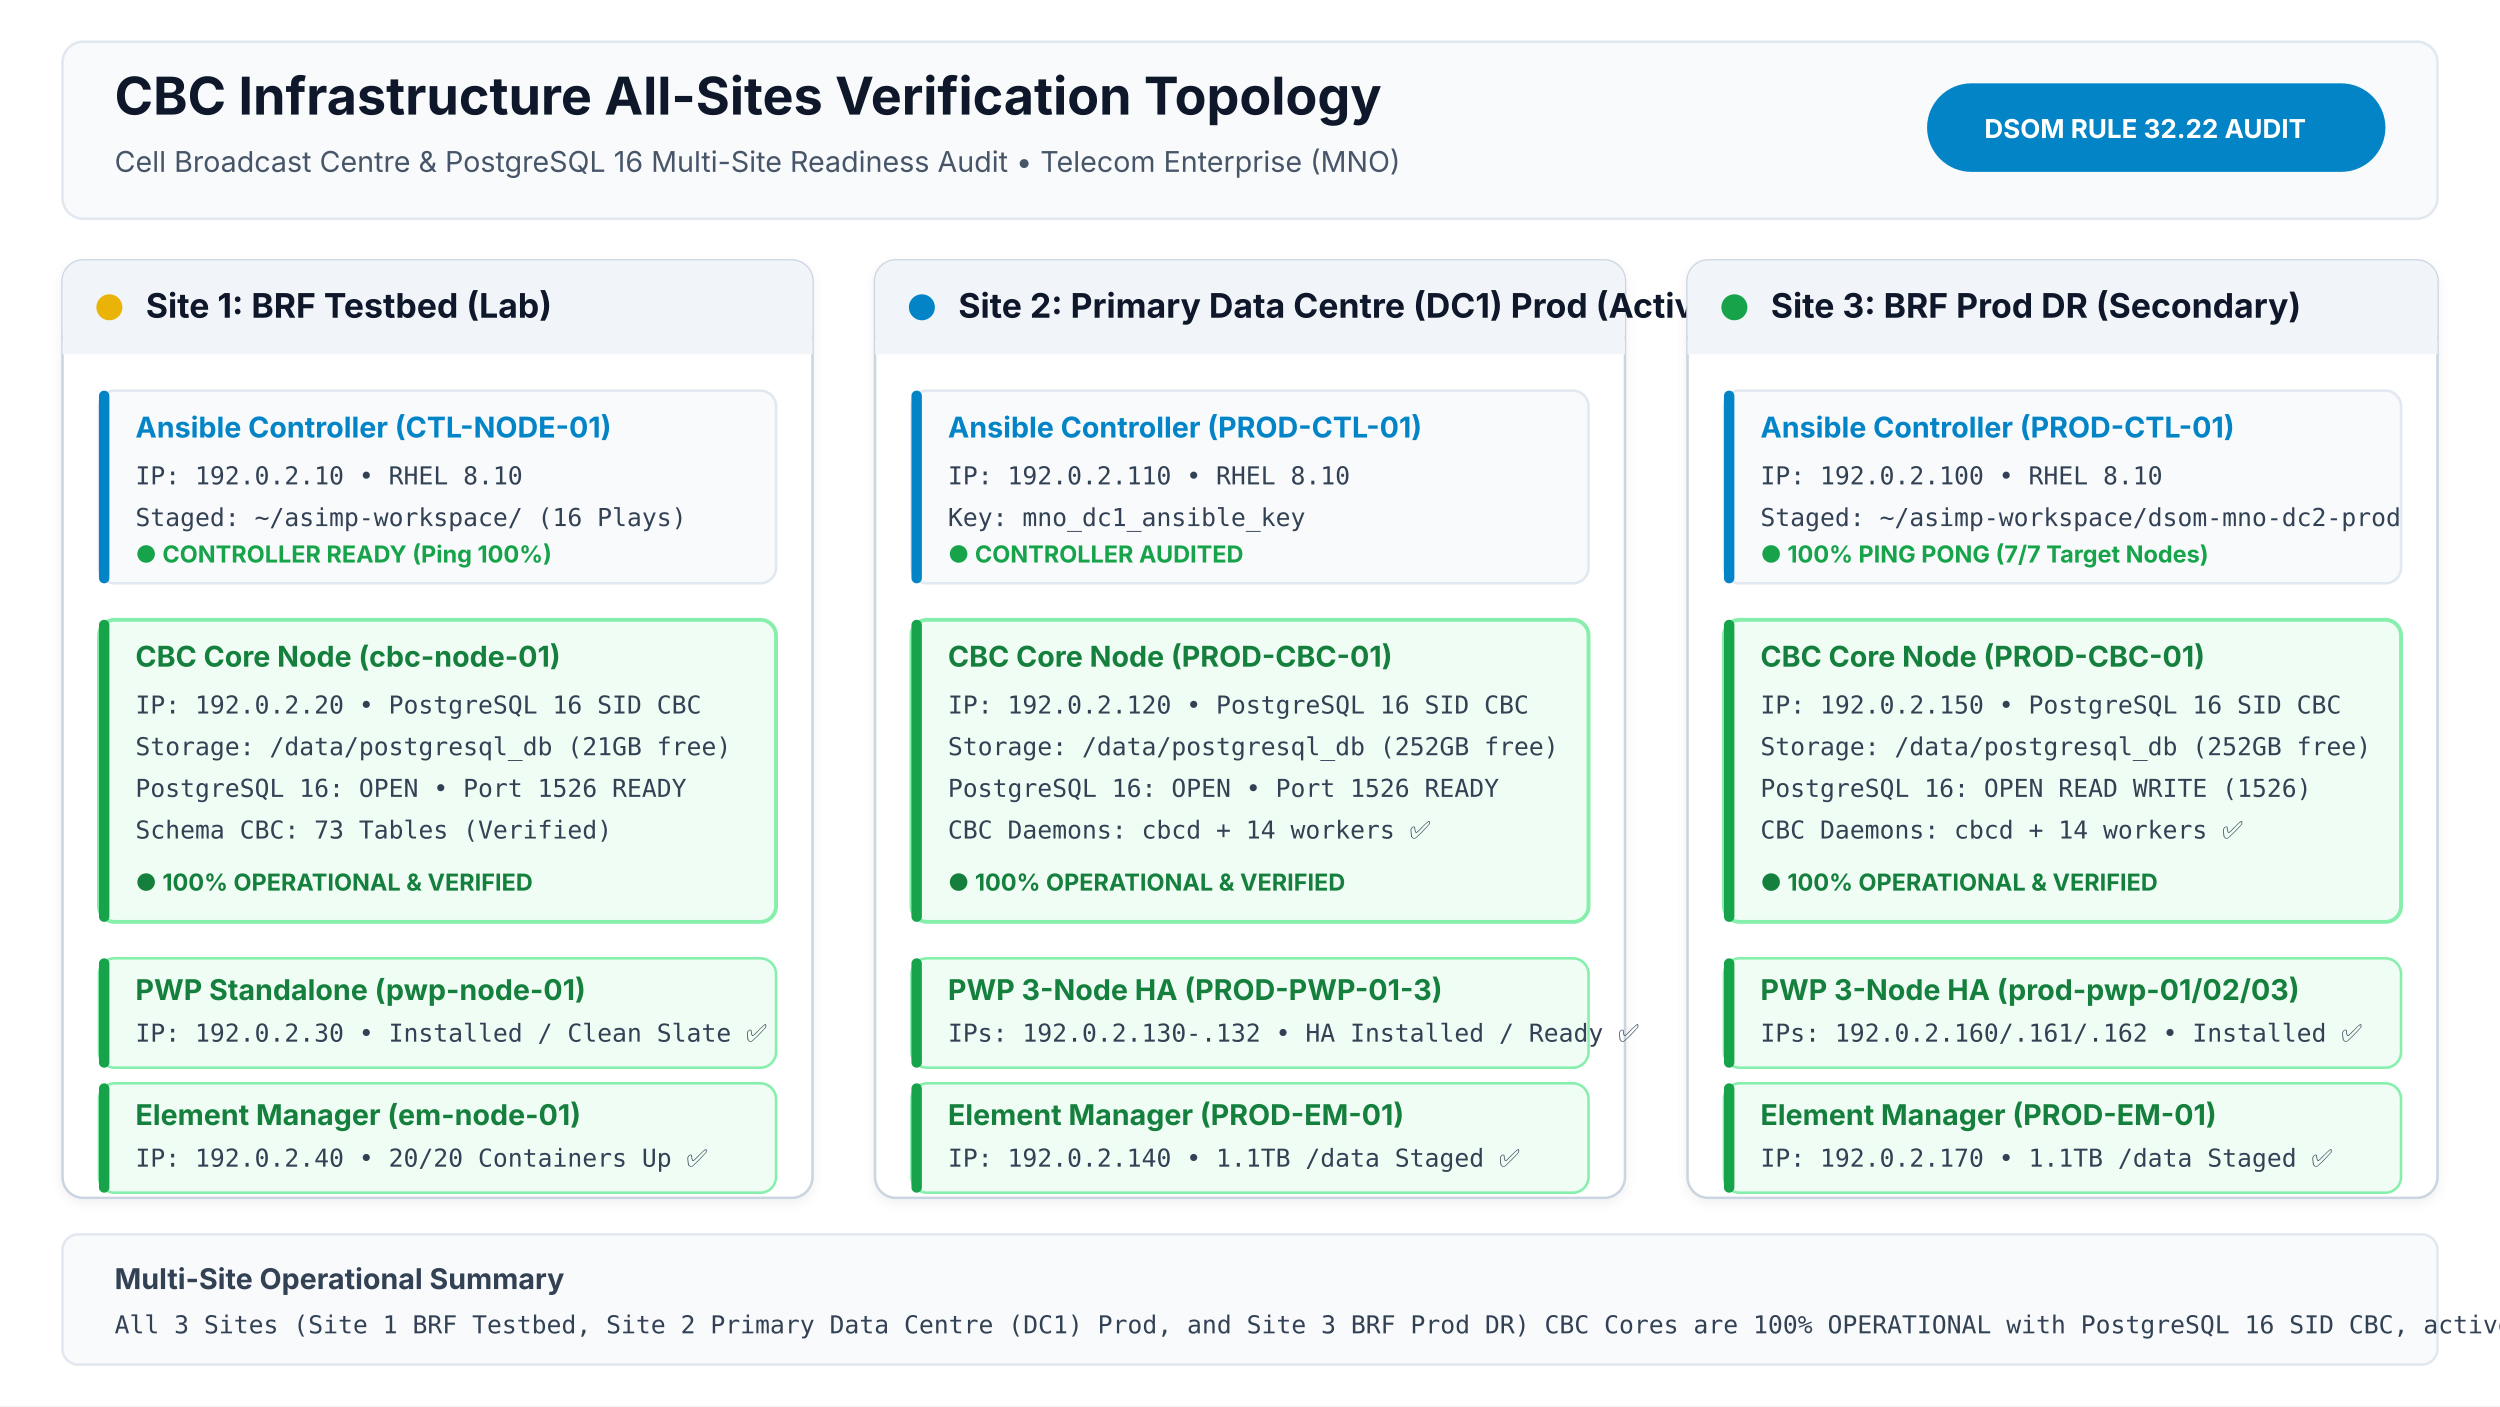
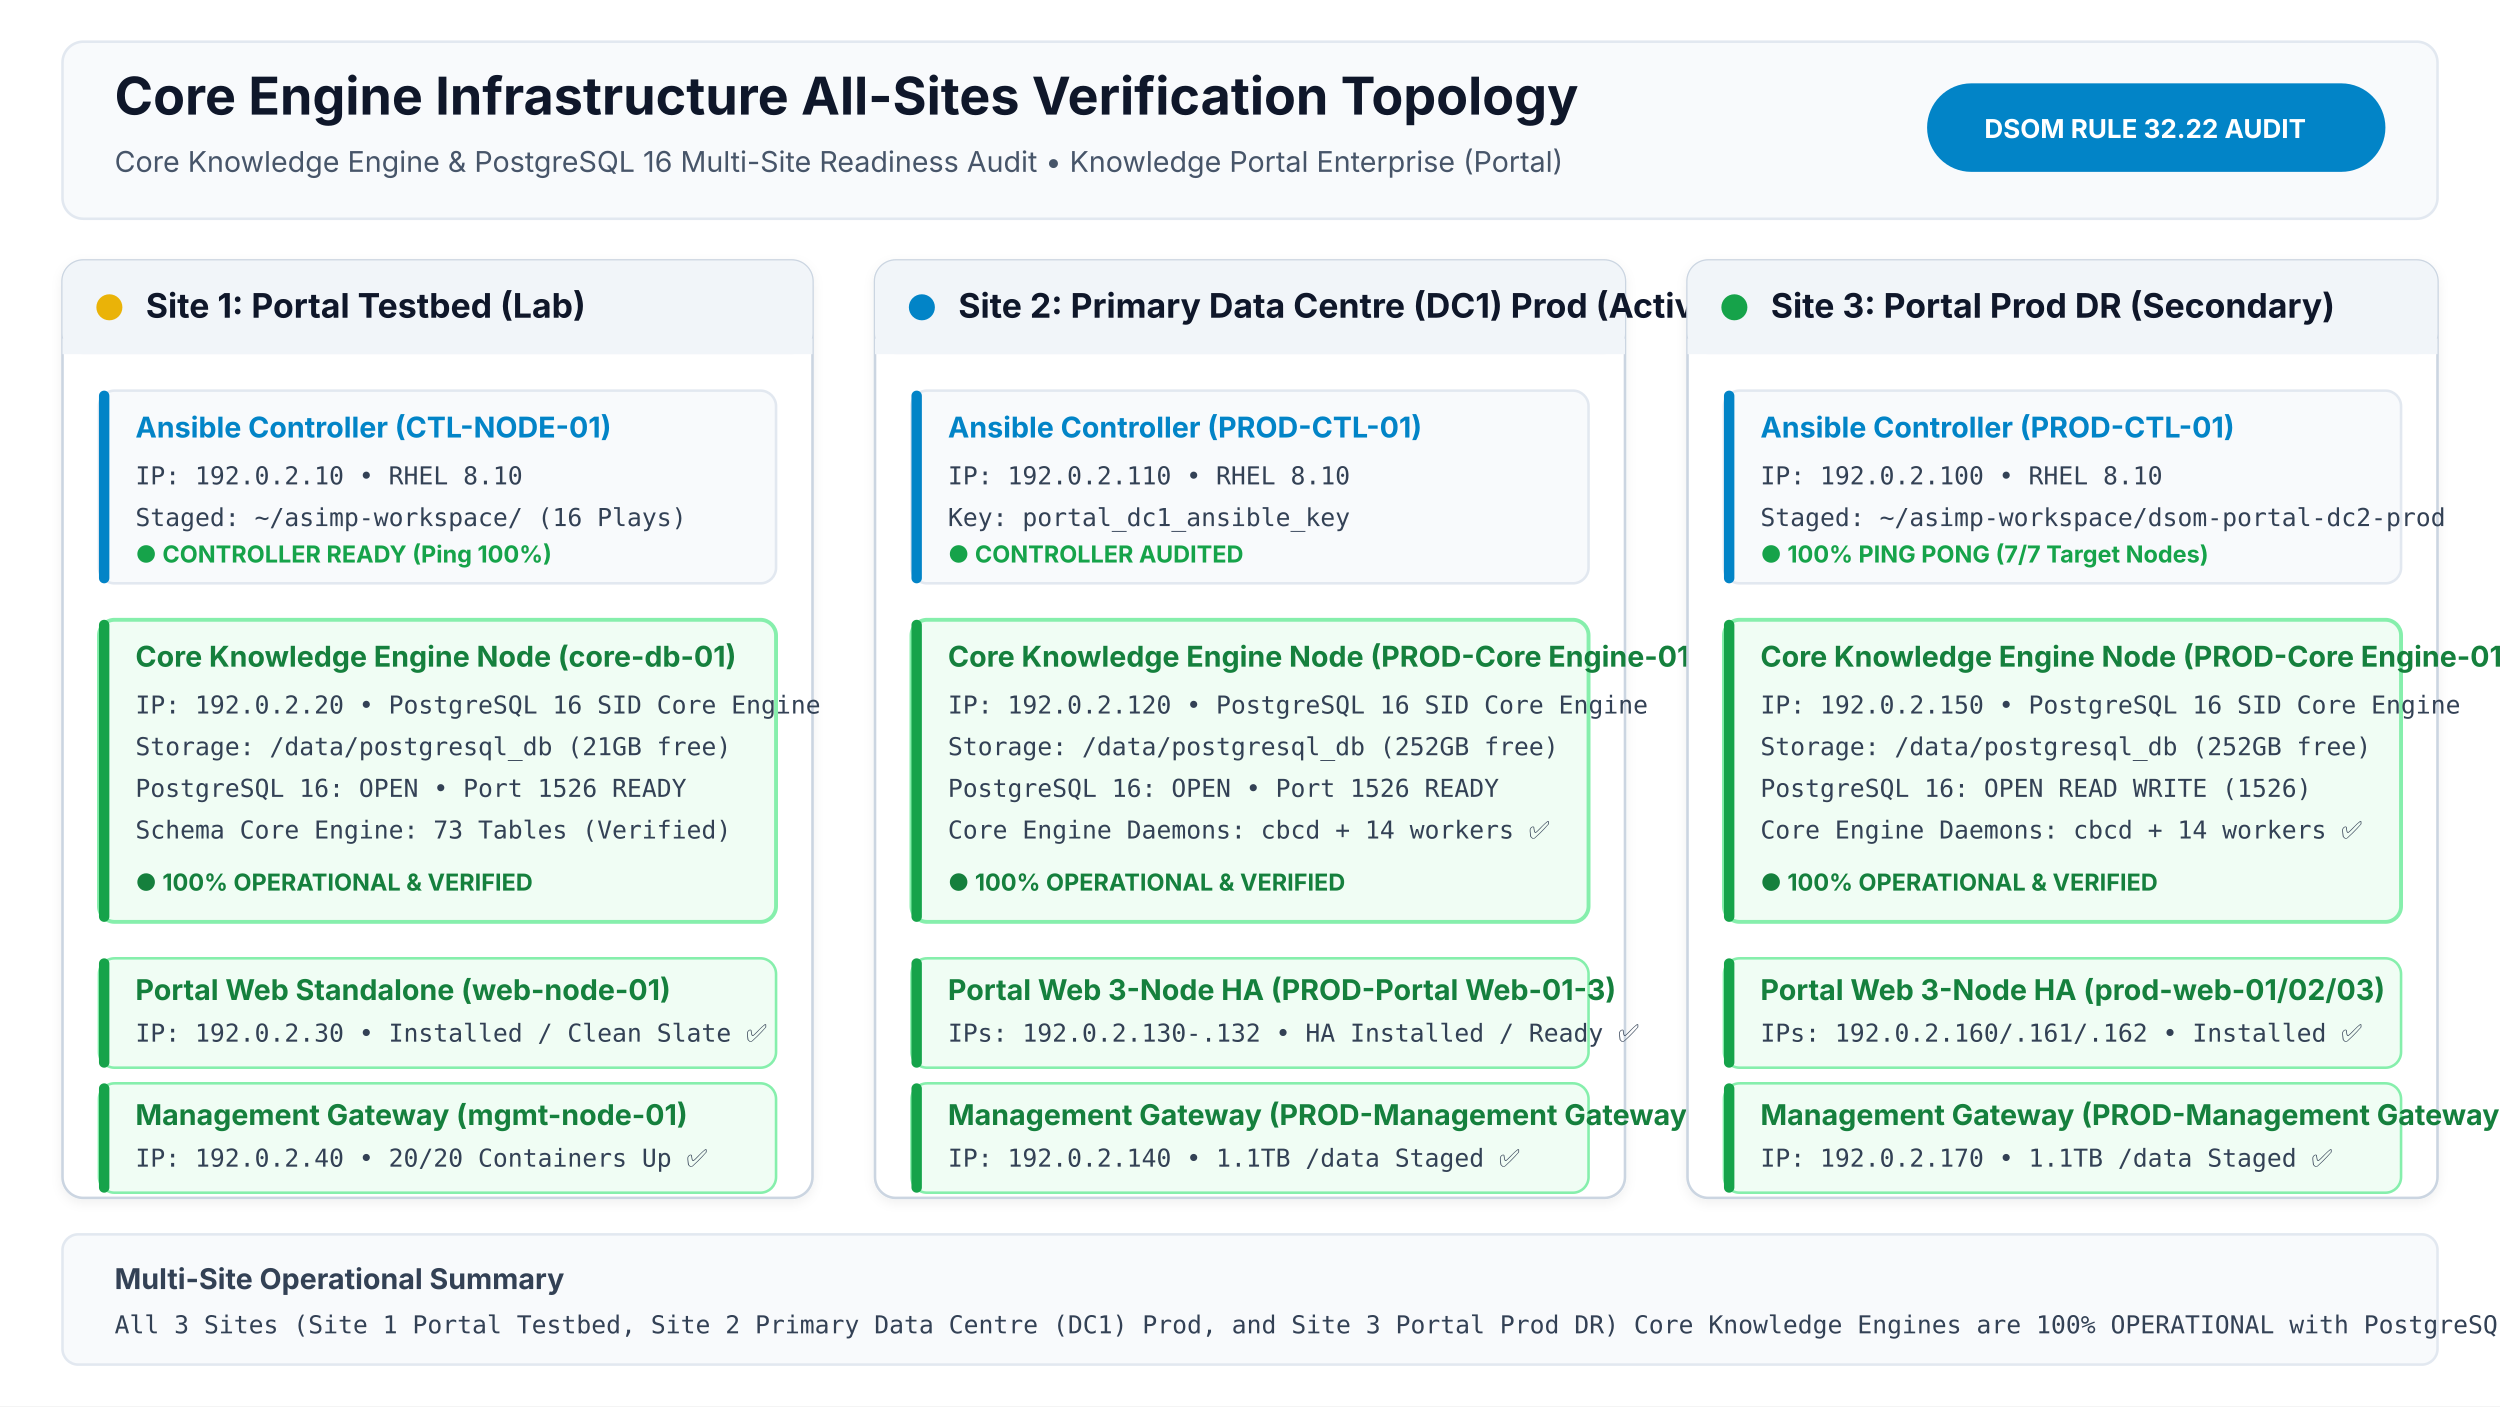
<svg xmlns="http://www.w3.org/2000/svg" viewBox="0 0 960 540" width="100%" height="100%">
  <defs>
    <style>
      .bg { fill: #FFFFFF; }
      .header-title { font-family: 'Inter', system-ui, -apple-system, sans-serif; font-size: 20px; font-weight: 700; fill: #0F172A; }
      .header-sub { font-family: 'Inter', system-ui, -apple-system, sans-serif; font-size: 11px; fill: #475569; }
      .badge-text { font-family: 'Inter', system-ui, -apple-system, sans-serif; font-size: 10px; font-weight: 700; fill: #FFFFFF; }
      .site-title { font-family: 'Inter', system-ui, -apple-system, sans-serif; font-size: 13px; font-weight: 700; fill: #0F172A; }
      .card-header { font-family: 'Inter', system-ui, -apple-system, sans-serif; font-size: 11px; font-weight: 700; }
      .card-body { font-family: 'JetBrains Mono', monospace; font-size: 9.5px; fill: #334155; }
      .status-pill { font-family: 'Inter', system-ui, -apple-system, sans-serif; font-size: 9px; font-weight: 700; }
      .connector { stroke: #94A3B8; stroke-width: 1.5; stroke-dasharray: 4 3; fill: none; }
      .connector-solid { stroke: #0284C7; stroke-width: 2; fill: none; }
    </style>
    <filter id="shadow" x="-2%" y="-2%" width="104%" height="104%">
      <feDropShadow dx="0" dy="1.5" stdDeviation="2" flood-color="#0F172A" flood-opacity="0.06" />
    </filter>
  </defs>
  <rect width="960" height="540" class="bg" />
  <rect x="24" y="16" width="912" height="68" rx="8" fill="#F8FAFC" stroke="#E2E8F0" stroke-width="1" />
-   <text x="44" y="44" class="header-title">CBC Infrastructure All-Sites Verification Topology</text>
-   <text x="44" y="66" class="header-sub">Cell Broadcast Centre &amp; PostgreSQL 16 Multi-Site Readiness Audit • Telecom Enterprise (MNO)</text>
+   <text x="44" y="44" class="header-title">Core Engine Infrastructure All-Sites Verification Topology</text>
+   <text x="44" y="66" class="header-sub">Core Knowledge Engine &amp; PostgreSQL 16 Multi-Site Readiness Audit • Knowledge Portal Enterprise (Portal)</text>
  <rect x="740" y="32" width="176" height="34" rx="17" fill="#0284C7" />
  <text x="762" y="53" class="badge-text">DSOM RULE 32.22 AUDIT</text>
  <rect x="24" y="100" width="288" height="360" rx="8" fill="#FFFFFF" stroke="#CBD5E1" stroke-width="1" filter="url(#shadow)" />
  <rect x="24" y="100" width="288" height="36" rx="8" fill="#F1F5F9" />
  <rect x="24" y="130" width="288" height="6" fill="#F1F5F9" />
  <circle cx="42" cy="118" r="5" fill="#EAB308" />
-   <text x="56" y="122" class="site-title">Site 1: BRF Testbed (Lab)</text>
+   <text x="56" y="122" class="site-title">Site 1: Portal Testbed (Lab)</text>
  <g transform="translate(38, 150)">
    <rect width="260" height="74" rx="6" fill="#F8FAFC" stroke="#E2E8F0" stroke-width="1" />
    <rect width="4" height="74" rx="2" fill="#0284C7" />
    <text x="14" y="18" class="card-header" fill="#0284C7">Ansible Controller (CTL-NODE-01)</text>
    <text x="14" y="36" class="card-body">IP: 192.0.2.10 • RHEL 8.10</text>
    <text x="14" y="52" class="card-body">Staged: ~/asimp-workspace/ (16 Plays)</text>
    <text x="14" y="66" class="status-pill" fill="#16A34A">● CONTROLLER READY (Ping 100%)</text>
  </g>
  <g transform="translate(38, 238)">
    <rect width="260" height="116" rx="6" fill="#F0FDF4" stroke="#86EFAC" stroke-width="1.5" />
    <rect width="4" height="116" rx="2" fill="#16A34A" />
-     <text x="14" y="18" class="card-header" fill="#15803D">CBC Core Node (cbc-node-01)</text>
-     <text x="14" y="36" class="card-body">IP: 192.0.2.20 • PostgreSQL 16 SID CBC</text>
+     <text x="14" y="18" class="card-header" fill="#15803D">Core Knowledge Engine Node (core-db-01)</text>
+     <text x="14" y="36" class="card-body">IP: 192.0.2.20 • PostgreSQL 16 SID Core Engine</text>
    <text x="14" y="52" class="card-body">Storage: /data/postgresql_db (21GB free)</text>
    <text x="14" y="68" class="card-body">PostgreSQL 16: OPEN • Port 1526 READY</text>
-     <text x="14" y="84" class="card-body">Schema CBC: 73 Tables (Verified)</text>
+     <text x="14" y="84" class="card-body">Schema Core Engine: 73 Tables (Verified)</text>
    <text x="14" y="104" class="status-pill" fill="#15803D">● 100% OPERATIONAL &amp; VERIFIED</text>
  </g>
  <g transform="translate(38, 368)">
    <rect width="260" height="42" rx="6" fill="#F0FDF4" stroke="#86EFAC" stroke-width="1" />
    <rect width="4" height="42" rx="2" fill="#16A34A" />
-     <text x="14" y="16" class="card-header" fill="#15803D">PWP Standalone (pwp-node-01)</text>
+     <text x="14" y="16" class="card-header" fill="#15803D">Portal Web Standalone (web-node-01)</text>
    <text x="14" y="32" class="card-body">IP: 192.0.2.30 • Installed / Clean Slate ✅</text>
  </g>
  <g transform="translate(38, 416)">
    <rect width="260" height="42" rx="6" fill="#F0FDF4" stroke="#86EFAC" stroke-width="1" />
    <rect width="4" height="42" rx="2" fill="#16A34A" />
-     <text x="14" y="16" class="card-header" fill="#15803D">Element Manager (em-node-01)</text>
+     <text x="14" y="16" class="card-header" fill="#15803D">Management Gateway (mgmt-node-01)</text>
    <text x="14" y="32" class="card-body">IP: 192.0.2.40 • 20/20 Containers Up ✅</text>
  </g>
  <rect x="336" y="100" width="288" height="360" rx="8" fill="#FFFFFF" stroke="#CBD5E1" stroke-width="1" filter="url(#shadow)" />
  <rect x="336" y="100" width="288" height="36" rx="8" fill="#F1F5F9" />
  <rect x="336" y="130" width="288" height="6" fill="#F1F5F9" />
  <circle cx="354" cy="118" r="5" fill="#0284C7" />
  <text x="368" y="122" class="site-title">Site 2: Primary Data Centre (DC1) Prod (Active)</text>
  <g transform="translate(350, 150)">
    <rect width="260" height="74" rx="6" fill="#F8FAFC" stroke="#E2E8F0" stroke-width="1" />
    <rect width="4" height="74" rx="2" fill="#0284C7" />
    <text x="14" y="18" class="card-header" fill="#0284C7">Ansible Controller (PROD-CTL-01)</text>
    <text x="14" y="36" class="card-body">IP: 192.0.2.110 • RHEL 8.10</text>
-     <text x="14" y="52" class="card-body">Key: mno_dc1_ansible_key</text>
+     <text x="14" y="52" class="card-body">Key: portal_dc1_ansible_key</text>
    <text x="14" y="66" class="status-pill" fill="#16A34A">● CONTROLLER AUDITED</text>
  </g>
  <g transform="translate(350, 238)">
    <rect width="260" height="116" rx="6" fill="#F0FDF4" stroke="#86EFAC" stroke-width="1.5" />
    <rect width="4" height="116" rx="2" fill="#16A34A" />
-     <text x="14" y="18" class="card-header" fill="#15803D">CBC Core Node (PROD-CBC-01)</text>
-     <text x="14" y="36" class="card-body">IP: 192.0.2.120 • PostgreSQL 16 SID CBC</text>
+     <text x="14" y="18" class="card-header" fill="#15803D">Core Knowledge Engine Node (PROD-Core Engine-01)</text>
+     <text x="14" y="36" class="card-body">IP: 192.0.2.120 • PostgreSQL 16 SID Core Engine</text>
    <text x="14" y="52" class="card-body">Storage: /data/postgresql_db (252GB free)</text>
    <text x="14" y="68" class="card-body">PostgreSQL 16: OPEN • Port 1526 READY</text>
-     <text x="14" y="84" class="card-body">CBC Daemons: cbcd + 14 workers ✅</text>
+     <text x="14" y="84" class="card-body">Core Engine Daemons: cbcd + 14 workers ✅</text>
    <text x="14" y="104" class="status-pill" fill="#15803D">● 100% OPERATIONAL &amp; VERIFIED</text>
  </g>
  <g transform="translate(350, 368)">
    <rect width="260" height="42" rx="6" fill="#F0FDF4" stroke="#86EFAC" stroke-width="1" />
    <rect width="4" height="42" rx="2" fill="#16A34A" />
-     <text x="14" y="16" class="card-header" fill="#15803D">PWP 3-Node HA (PROD-PWP-01-3)</text>
+     <text x="14" y="16" class="card-header" fill="#15803D">Portal Web 3-Node HA (PROD-Portal Web-01-3)</text>
    <text x="14" y="32" class="card-body">IPs: 192.0.2.130-.132 • HA Installed / Ready ✅</text>
  </g>
  <g transform="translate(350, 416)">
    <rect width="260" height="42" rx="6" fill="#F0FDF4" stroke="#86EFAC" stroke-width="1" />
    <rect width="4" height="42" rx="2" fill="#16A34A" />
-     <text x="14" y="16" class="card-header" fill="#15803D">Element Manager (PROD-EM-01)</text>
+     <text x="14" y="16" class="card-header" fill="#15803D">Management Gateway (PROD-Management Gateway-01)</text>
    <text x="14" y="32" class="card-body">IP: 192.0.2.140 • 1.1TB /data Staged ✅</text>
  </g>
  <rect x="648" y="100" width="288" height="360" rx="8" fill="#FFFFFF" stroke="#CBD5E1" stroke-width="1" filter="url(#shadow)" />
  <rect x="648" y="100" width="288" height="36" rx="8" fill="#F1F5F9" />
  <rect x="648" y="130" width="288" height="6" fill="#F1F5F9" />
  <circle cx="666" cy="118" r="5" fill="#16A34A" />
-   <text x="680" y="122" class="site-title">Site 3: BRF Prod DR (Secondary)</text>
+   <text x="680" y="122" class="site-title">Site 3: Portal Prod DR (Secondary)</text>
  <g transform="translate(662, 150)">
    <rect width="260" height="74" rx="6" fill="#F8FAFC" stroke="#E2E8F0" stroke-width="1" />
    <rect width="4" height="74" rx="2" fill="#0284C7" />
    <text x="14" y="18" class="card-header" fill="#0284C7">Ansible Controller (PROD-CTL-01)</text>
    <text x="14" y="36" class="card-body">IP: 192.0.2.100 • RHEL 8.10</text>
-     <text x="14" y="52" class="card-body">Staged: ~/asimp-workspace/dsom-mno-dc2-prod</text>
+     <text x="14" y="52" class="card-body">Staged: ~/asimp-workspace/dsom-portal-dc2-prod</text>
    <text x="14" y="66" class="status-pill" fill="#16A34A">● 100% PING PONG (7/7 Target Nodes)</text>
  </g>
  <g transform="translate(662, 238)">
    <rect width="260" height="116" rx="6" fill="#F0FDF4" stroke="#86EFAC" stroke-width="1.5" />
    <rect width="4" height="116" rx="2" fill="#16A34A" />
-     <text x="14" y="18" class="card-header" fill="#15803D">CBC Core Node (PROD-CBC-01)</text>
-     <text x="14" y="36" class="card-body">IP: 192.0.2.150 • PostgreSQL 16 SID CBC</text>
+     <text x="14" y="18" class="card-header" fill="#15803D">Core Knowledge Engine Node (PROD-Core Engine-01)</text>
+     <text x="14" y="36" class="card-body">IP: 192.0.2.150 • PostgreSQL 16 SID Core Engine</text>
    <text x="14" y="52" class="card-body">Storage: /data/postgresql_db (252GB free)</text>
    <text x="14" y="68" class="card-body">PostgreSQL 16: OPEN READ WRITE (1526)</text>
-     <text x="14" y="84" class="card-body">CBC Daemons: cbcd + 14 workers ✅</text>
+     <text x="14" y="84" class="card-body">Core Engine Daemons: cbcd + 14 workers ✅</text>
    <text x="14" y="104" class="status-pill" fill="#15803D">● 100% OPERATIONAL &amp; VERIFIED</text>
  </g>
  <g transform="translate(662, 368)">
    <rect width="260" height="42" rx="6" fill="#F0FDF4" stroke="#86EFAC" stroke-width="1" />
    <rect width="4" height="42" rx="2" fill="#16A34A" />
-     <text x="14" y="16" class="card-header" fill="#15803D">PWP 3-Node HA (prod-pwp-01/02/03)</text>
+     <text x="14" y="16" class="card-header" fill="#15803D">Portal Web 3-Node HA (prod-web-01/02/03)</text>
    <text x="14" y="32" class="card-body">IPs: 192.0.2.160/.161/.162 • Installed ✅</text>
  </g>
  <g transform="translate(662, 416)">
    <rect width="260" height="42" rx="6" fill="#F0FDF4" stroke="#86EFAC" stroke-width="1" />
    <rect width="4" height="42" rx="2" fill="#16A34A" />
-     <text x="14" y="16" class="card-header" fill="#15803D">Element Manager (PROD-EM-01)</text>
+     <text x="14" y="16" class="card-header" fill="#15803D">Management Gateway (PROD-Management Gateway-01)</text>
    <text x="14" y="32" class="card-body">IP: 192.0.2.170 • 1.1TB /data Staged ✅</text>
  </g>
  <rect x="24" y="474" width="912" height="50" rx="6" fill="#F8FAFC" stroke="#E2E8F0" stroke-width="1" />
  <text x="44" y="495" class="card-header" fill="#334155">Multi-Site Operational Summary</text>
-   <text x="44" y="512" class="card-body">All 3 Sites (Site 1 BRF Testbed, Site 2 Primary Data Centre (DC1) Prod, and Site 3 BRF Prod DR) CBC Cores are 100% OPERATIONAL with PostgreSQL 16 SID CBC, active daemons, and Tomcat CBE Gateway port 8080 responding.</text>
+   <text x="44" y="512" class="card-body">All 3 Sites (Site 1 Portal Testbed, Site 2 Primary Data Centre (DC1) Prod, and Site 3 Portal Prod DR) Core Knowledge Engines are 100% OPERATIONAL with PostgreSQL 16 SID Core Engine, active daemons, and Tomcat CBE Gateway port 8080 responding.</text>
</svg>
